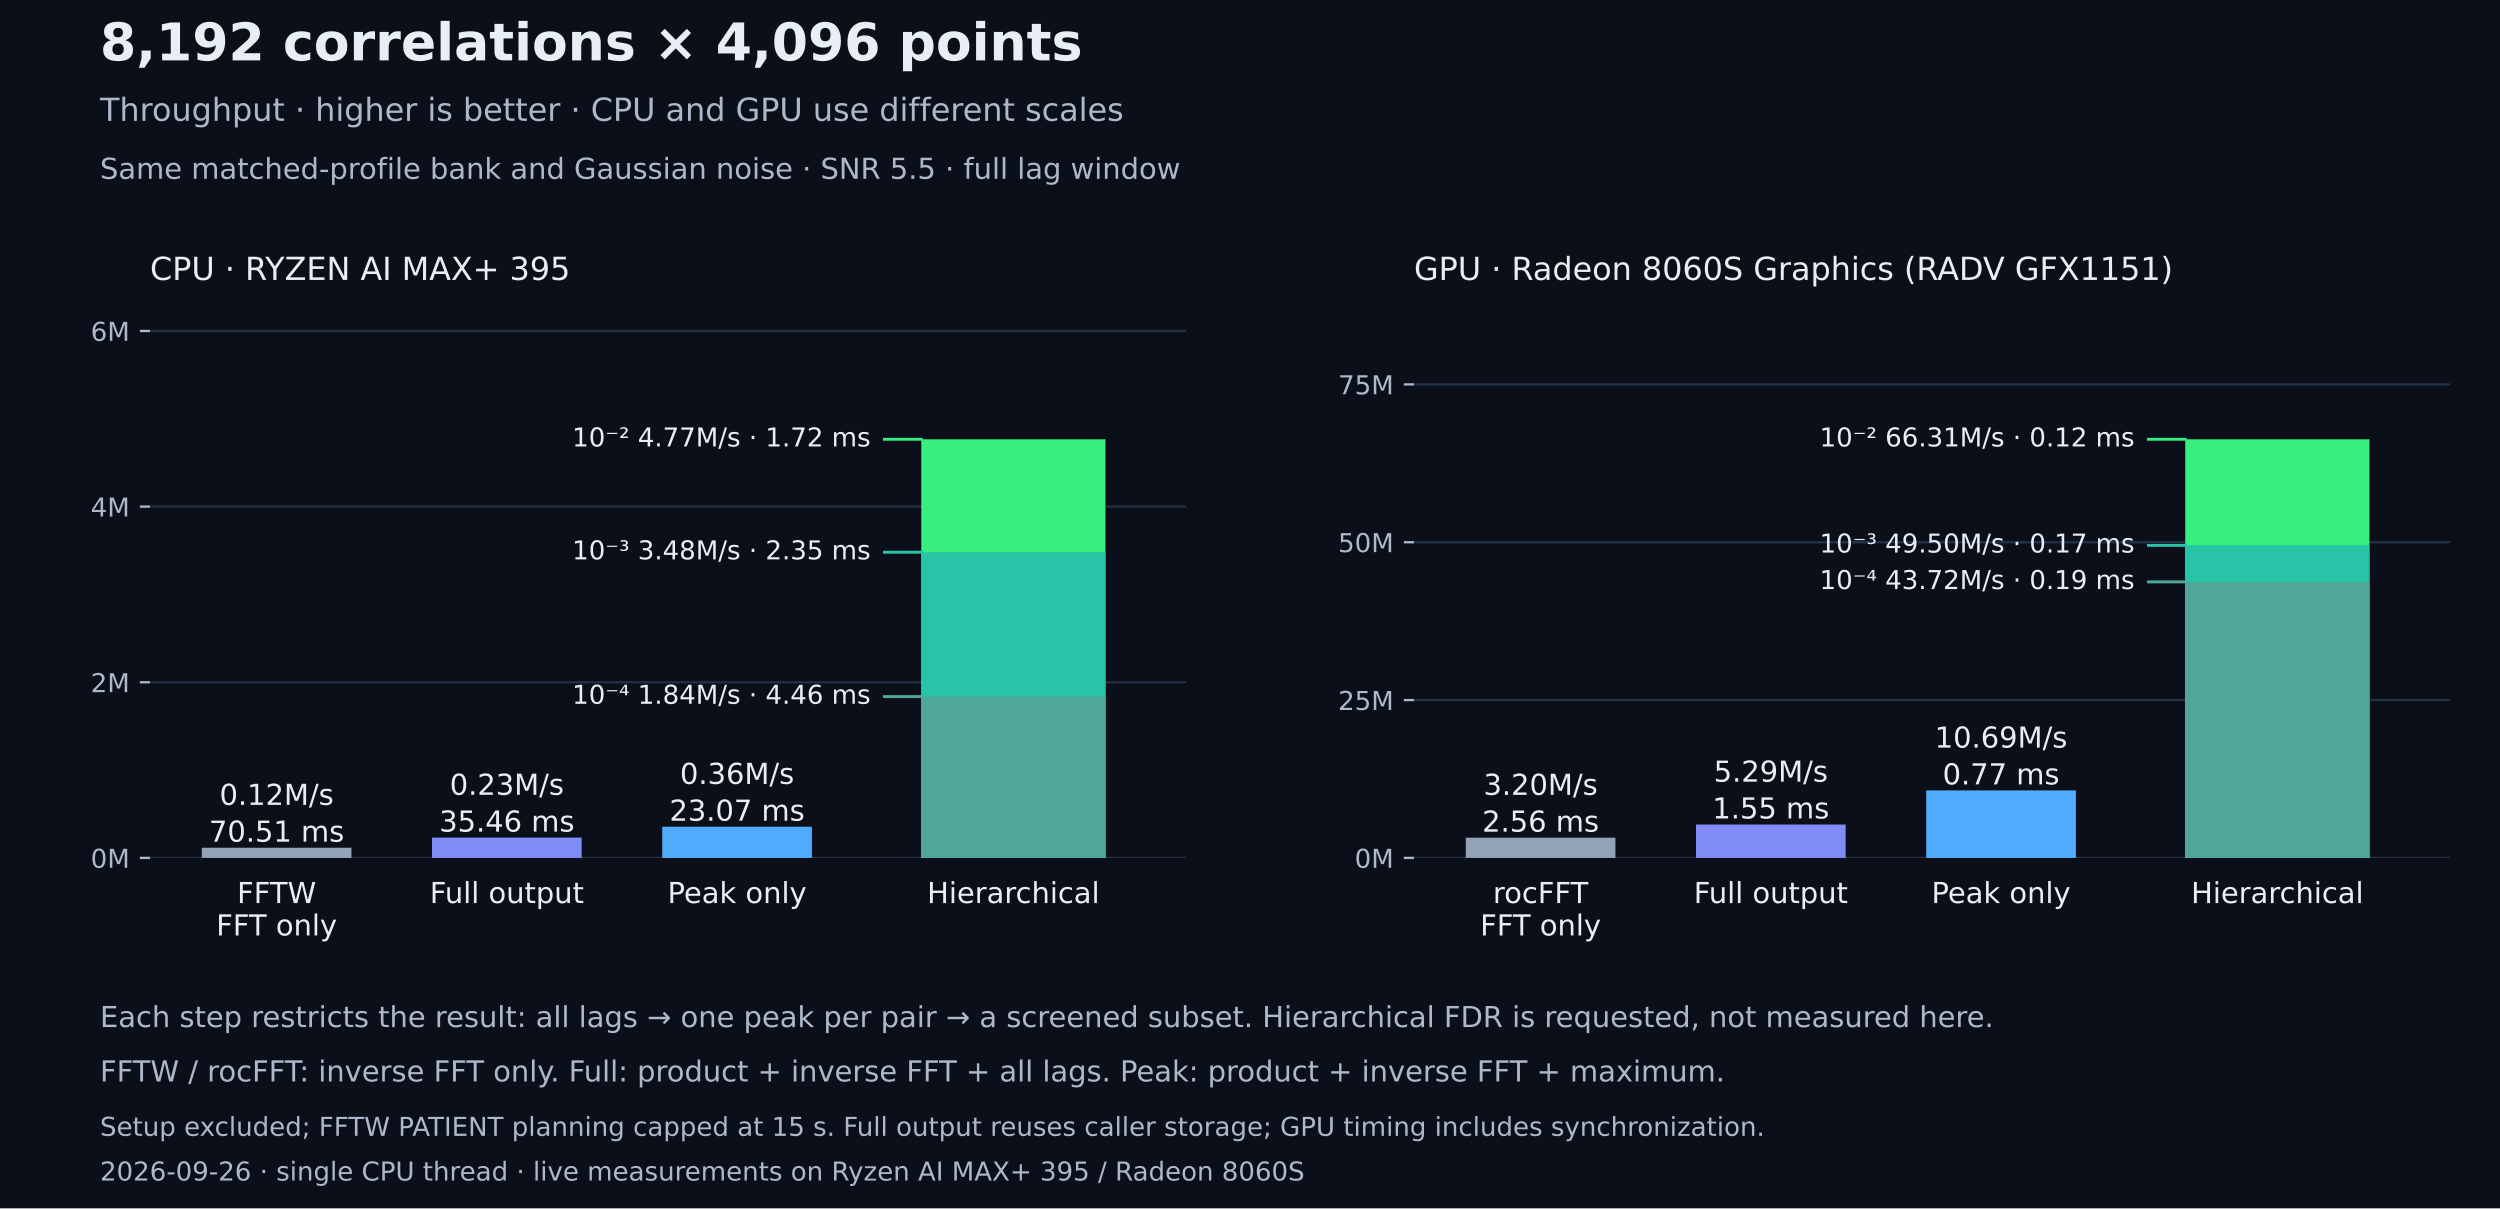
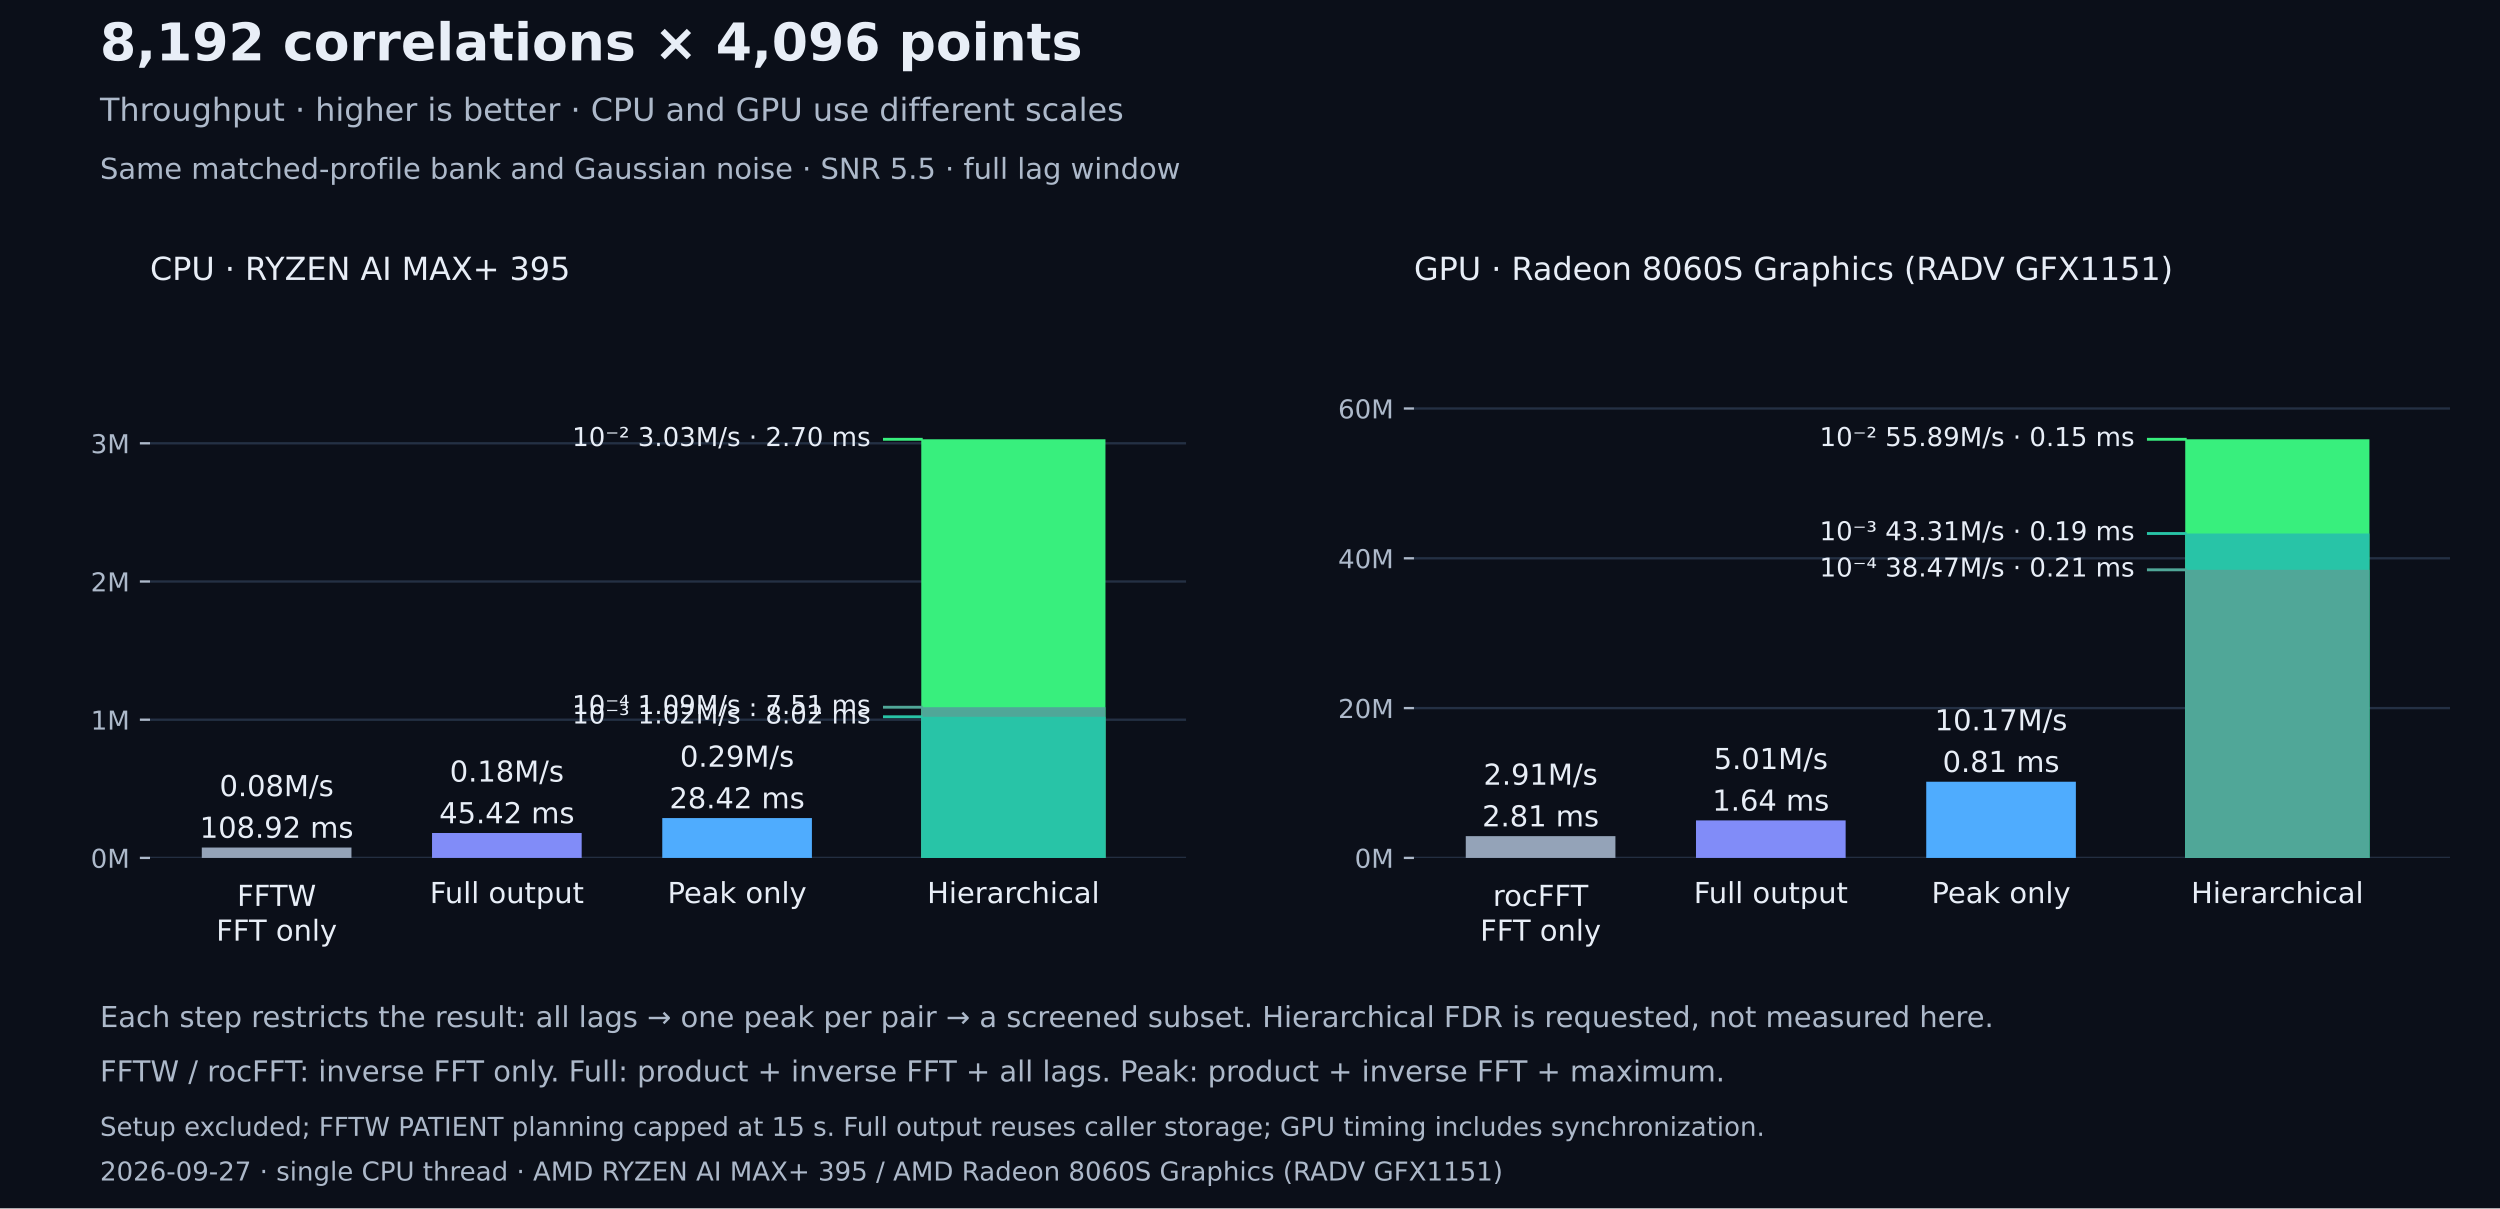
<svg xmlns="http://www.w3.org/2000/svg" xmlns:xlink="http://www.w3.org/1999/xlink" width="864pt" height="417.6pt" viewBox="0 0 864 417.6" version="1.1">
  <defs>
    <style type="text/css">*{stroke-linejoin: round; stroke-linecap: butt}</style>
  </defs>
  <g id="figure_1">
    <g id="patch_1">
      <path d="M 0 417.6 L 864 417.6 L 864 0 L 0 0 z " style="fill: #0b0f19" />
    </g>
    <g id="axes_1">
      <g id="patch_2">
        <path d="M 51.84 296.496 L 409.894 296.496 L 409.894 112.752 L 51.84 112.752 z " style="fill: #0b0f19" />
      </g>
      <g id="matplotlib.axis_1">
        <g id="xtick_1">
          <g id="line2d_1" />
          <g id="text_1">
-             <text style="font-size: 10px; font-family: 'DejaVu Sans'; fill: #e8eef7" transform="translate(81.94044 312.0944)">FFTW</text>
-             <text style="font-size: 10px; font-family: 'DejaVu Sans'; fill: #e8eef7" transform="translate(74.71857 323.2923)">FFT only</text>
+             <text style="font-size: 10px; font-family: 'DejaVu Sans'; fill: #e8eef7" transform="translate(81.94044 313.0946)">FFTW</text>
+             <text style="font-size: 10px; font-family: 'DejaVu Sans'; fill: #e8eef7" transform="translate(74.71857 325.0974)">FFT only</text>
          </g>
        </g>
        <g id="xtick_2">
          <g id="line2d_2" />
          <g id="text_2">
            <text style="font-size: 10px; font-family: 'DejaVu Sans'; text-anchor: middle; fill: #e8eef7" x="175.17" y="312.094" transform="rotate(-0 175.1697 312.0944)">Full output</text>
          </g>
        </g>
        <g id="xtick_3">
          <g id="line2d_3" />
          <g id="text_3">
            <text style="font-size: 10px; font-family: 'DejaVu Sans'; text-anchor: middle; fill: #e8eef7" x="254.737" y="312.094" transform="rotate(-0 254.7373 312.0944)">Peak only</text>
          </g>
        </g>
        <g id="xtick_4">
          <g id="line2d_4" />
          <g id="text_4">
            <text style="font-size: 10px; font-family: 'DejaVu Sans'; text-anchor: middle; fill: #e8eef7" x="350.218" y="312.094" transform="rotate(-0 350.2184 312.0944)">Hierarchical</text>
          </g>
        </g>
      </g>
      <g id="matplotlib.axis_2">
        <g id="ytick_1">
          <g id="line2d_5">
-             <path d="M 51.84 296.496 L 409.894 296.496 " clip-path="url(#paab30bd986)" style="fill: none; stroke: #243044; stroke-width: 0.8; stroke-linecap: square" />
+             <path d="M 51.84 296.496 L 409.894 296.496 " clip-path="url(#p9f4ec24fc2)" style="fill: none; stroke: #243044; stroke-width: 0.8; stroke-linecap: square" />
          </g>
          <g id="line2d_6">
            <defs>
-               <path id="mfdfbca5962" d="M 0 0 L -3.5 0 " style="stroke: #adb9ca; stroke-width: 0.8" />
+               <path id="m8b4a3a914d" d="M 0 0 L -3.5 0 " style="stroke: #adb9ca; stroke-width: 0.8" />
            </defs>
            <g>
-               <use xlink:href="#mfdfbca5962" x="51.84" y="296.496" style="fill: #adb9ca; stroke: #adb9ca; stroke-width: 0.8" />
+               <use xlink:href="#m8b4a3a914d" x="51.84" y="296.496" style="fill: #adb9ca; stroke: #adb9ca; stroke-width: 0.8" />
            </g>
          </g>
          <g id="text_5">
-             <text style="font-size: 9px; font-family: 'DejaVu Sans'; text-anchor: end; fill: #adb9ca" x="44.84" y="299.915" transform="rotate(-0 44.84 299.9153)">0M</text>
+             <text style="font-size: 9px; font-family: 'DejaVu Sans'; text-anchor: end; fill: #adb9ca" x="44.84" y="299.915" transform="rotate(-0 44.84 299.9149)">0M</text>
          </g>
        </g>
        <g id="ytick_2">
          <g id="line2d_7">
-             <path d="M 51.84 235.789 L 409.894 235.789 " clip-path="url(#paab30bd986)" style="fill: none; stroke: #243044; stroke-width: 0.8; stroke-linecap: square" />
+             <path d="M 51.84 248.733 L 409.894 248.733 " clip-path="url(#p9f4ec24fc2)" style="fill: none; stroke: #243044; stroke-width: 0.8; stroke-linecap: square" />
          </g>
          <g id="line2d_8">
            <g>
-               <use xlink:href="#mfdfbca5962" x="51.84" y="235.789" style="fill: #adb9ca; stroke: #adb9ca; stroke-width: 0.8" />
+               <use xlink:href="#m8b4a3a914d" x="51.84" y="248.733" style="fill: #adb9ca; stroke: #adb9ca; stroke-width: 0.8" />
            </g>
          </g>
          <g id="text_6">
-             <text style="font-size: 9px; font-family: 'DejaVu Sans'; text-anchor: end; fill: #adb9ca" x="44.84" y="239.209" transform="rotate(-0 44.84 239.2087)">2M</text>
+             <text style="font-size: 9px; font-family: 'DejaVu Sans'; text-anchor: end; fill: #adb9ca" x="44.84" y="252.152" transform="rotate(-0 44.84 252.1522)">1M</text>
          </g>
        </g>
        <g id="ytick_3">
          <g id="line2d_9">
-             <path d="M 51.84 175.083 L 409.894 175.083 " clip-path="url(#paab30bd986)" style="fill: none; stroke: #243044; stroke-width: 0.8; stroke-linecap: square" />
+             <path d="M 51.84 200.97 L 409.894 200.97 " clip-path="url(#p9f4ec24fc2)" style="fill: none; stroke: #243044; stroke-width: 0.8; stroke-linecap: square" />
          </g>
          <g id="line2d_10">
            <g>
-               <use xlink:href="#mfdfbca5962" x="51.84" y="175.083" style="fill: #adb9ca; stroke: #adb9ca; stroke-width: 0.8" />
+               <use xlink:href="#m8b4a3a914d" x="51.84" y="200.97" style="fill: #adb9ca; stroke: #adb9ca; stroke-width: 0.8" />
            </g>
          </g>
          <g id="text_7">
-             <text style="font-size: 9px; font-family: 'DejaVu Sans'; text-anchor: end; fill: #adb9ca" x="44.84" y="178.502" transform="rotate(-0 44.84 178.5022)">4M</text>
+             <text style="font-size: 9px; font-family: 'DejaVu Sans'; text-anchor: end; fill: #adb9ca" x="44.84" y="204.389" transform="rotate(-0 44.84 204.3894)">2M</text>
          </g>
        </g>
        <g id="ytick_4">
          <g id="line2d_11">
-             <path d="M 51.84 114.376 L 409.894 114.376 " clip-path="url(#paab30bd986)" style="fill: none; stroke: #243044; stroke-width: 0.8; stroke-linecap: square" />
+             <path d="M 51.84 153.208 L 409.894 153.208 " clip-path="url(#p9f4ec24fc2)" style="fill: none; stroke: #243044; stroke-width: 0.8; stroke-linecap: square" />
          </g>
          <g id="line2d_12">
            <g>
-               <use xlink:href="#mfdfbca5962" x="51.84" y="114.376" style="fill: #adb9ca; stroke: #adb9ca; stroke-width: 0.8" />
+               <use xlink:href="#m8b4a3a914d" x="51.84" y="153.208" style="fill: #adb9ca; stroke: #adb9ca; stroke-width: 0.8" />
            </g>
          </g>
          <g id="text_8">
-             <text style="font-size: 9px; font-family: 'DejaVu Sans'; text-anchor: end; fill: #adb9ca" x="44.84" y="117.796" transform="rotate(-0 44.84 117.7956)">6M</text>
+             <text style="font-size: 9px; font-family: 'DejaVu Sans'; text-anchor: end; fill: #adb9ca" x="44.84" y="156.627" transform="rotate(-0 44.84 156.6267)">3M</text>
          </g>
        </g>
      </g>
      <g id="patch_3">
-         <path d="M 69.743 296.496 L 121.462 296.496 L 121.462 292.969 L 69.743 292.969 z " clip-path="url(#paab30bd986)" style="fill: #94a3b8" />
+         <path d="M 69.743 296.496 L 121.462 296.496 L 121.462 292.904 L 69.743 292.904 z " clip-path="url(#p9f4ec24fc2)" style="fill: #94a3b8" />
      </g>
      <g id="text_9">
-         <text style="font-size: 10px; font-family: 'DejaVu Sans'; fill: #e8eef7" transform="translate(75.86623 278.1722)">0.12M/s</text>
-         <text style="font-size: 10px; font-family: 'DejaVu Sans'; fill: #e8eef7" transform="translate(72.22404 290.8897)">70.51 ms</text>
+         <text style="font-size: 10px; font-family: 'DejaVu Sans'; fill: #e8eef7" transform="translate(75.86623 275.1505)">0.08M/s</text>
+         <text style="font-size: 10px; font-family: 'DejaVu Sans'; fill: #e8eef7" transform="translate(69.04279 289.5435)">108.92 ms</text>
      </g>
      <g id="patch_4">
-         <path d="M 149.31 296.496 L 201.029 296.496 L 201.029 289.483 L 149.31 289.483 z " clip-path="url(#paab30bd986)" style="fill: #818cf8" />
+         <path d="M 149.31 296.496 L 201.029 296.496 L 201.029 287.882 L 149.31 287.882 z " clip-path="url(#p9f4ec24fc2)" style="fill: #818cf8" />
      </g>
      <g id="text_10">
-         <text style="font-size: 10px; font-family: 'DejaVu Sans'; fill: #e8eef7" transform="translate(155.4338 274.6863)">0.23M/s</text>
-         <text style="font-size: 10px; font-family: 'DejaVu Sans'; fill: #e8eef7" transform="translate(151.7916 287.4038)">35.46 ms</text>
+         <text style="font-size: 10px; font-family: 'DejaVu Sans'; fill: #e8eef7" transform="translate(155.4338 270.1291)">0.18M/s</text>
+         <text style="font-size: 10px; font-family: 'DejaVu Sans'; fill: #e8eef7" transform="translate(151.7916 284.5221)">45.42 ms</text>
      </g>
      <g id="patch_5">
-         <path d="M 228.878 296.496 L 280.597 296.496 L 280.597 285.718 L 228.878 285.718 z " clip-path="url(#paab30bd986)" style="fill: #4facfe" />
+         <path d="M 228.878 296.496 L 280.597 296.496 L 280.597 282.728 L 228.878 282.728 z " clip-path="url(#p9f4ec24fc2)" style="fill: #4facfe" />
      </g>
      <g id="text_11">
-         <text style="font-size: 10px; font-family: 'DejaVu Sans'; fill: #e8eef7" transform="translate(235.0014 270.9204)">0.36M/s</text>
-         <text style="font-size: 10px; font-family: 'DejaVu Sans'; fill: #e8eef7" transform="translate(231.3592 283.6379)">23.07 ms</text>
+         <text style="font-size: 10px; font-family: 'DejaVu Sans'; fill: #e8eef7" transform="translate(235.0014 264.9745)">0.29M/s</text>
+         <text style="font-size: 10px; font-family: 'DejaVu Sans'; fill: #e8eef7" transform="translate(231.3592 279.3675)">28.42 ms</text>
      </g>
      <g id="patch_6">
-         <path d="M 318.391 296.496 L 382.045 296.496 L 382.045 151.816 L 318.391 151.816 z " clip-path="url(#paab30bd986)" style="fill: #38ef7d" />
+         <path d="M 318.391 296.496 L 382.045 296.496 L 382.045 151.816 L 318.391 151.816 z " clip-path="url(#p9f4ec24fc2)" style="fill: #38ef7d" />
      </g>
      <g id="text_12">
-         <text style="font-size: 9px; font-family: 'DejaVu Sans'; text-anchor: end; fill: #e8eef7" x="300.886" y="154.299" transform="rotate(-0 300.8865 154.2991)">10⁻²  4.77M/s · 1.72 ms</text>
+         <text style="font-size: 9px; font-family: 'DejaVu Sans'; text-anchor: end; fill: #e8eef7" x="300.886" y="154.154" transform="rotate(-0 300.8865 154.1536)">10⁻²  3.03M/s · 2.70 ms</text>
      </g>
      <g id="patch_7">
-         <path d="M 318.391 296.496 L 382.045 296.496 L 382.045 190.838 L 318.391 190.838 z " clip-path="url(#paab30bd986)" style="fill: #28c4a7" />
+         <path d="M 318.391 296.496 L 382.045 296.496 L 382.045 244.418 L 318.391 244.418 z " clip-path="url(#p9f4ec24fc2)" style="fill: #50a798" />
      </g>
      <g id="text_13">
-         <text style="font-size: 9px; font-family: 'DejaVu Sans'; text-anchor: end; fill: #e8eef7" x="300.886" y="193.321" transform="rotate(-0 300.8865 193.3211)">10⁻³  3.48M/s · 2.35 ms</text>
+         <text style="font-size: 9px; font-family: 'DejaVu Sans'; text-anchor: end; fill: #e8eef7" x="300.886" y="246.756" transform="rotate(-0 300.8865 246.756)">10⁻⁴  1.09M/s · 7.51 ms</text>
      </g>
      <g id="patch_8">
-         <path d="M 318.391 296.496 L 382.045 296.496 L 382.045 240.745 L 318.391 240.745 z " clip-path="url(#paab30bd986)" style="fill: #50a798" />
+         <path d="M 318.391 296.496 L 382.045 296.496 L 382.045 247.718 L 318.391 247.718 z " clip-path="url(#p9f4ec24fc2)" style="fill: #28c4a7" />
      </g>
      <g id="text_14">
-         <text style="font-size: 9px; font-family: 'DejaVu Sans'; text-anchor: end; fill: #e8eef7" x="300.886" y="243.229" transform="rotate(-0 300.8865 243.2286)">10⁻⁴  1.84M/s · 4.46 ms</text>
+         <text style="font-size: 9px; font-family: 'DejaVu Sans'; text-anchor: end; fill: #e8eef7" x="300.886" y="250.056" transform="rotate(-0 300.8865 250.0562)">10⁻³  1.02M/s · 8.02 ms</text>
      </g>
      <g id="text_15">
        <text style="font-size: 11px; font-family: 'DejaVu Sans'; text-anchor: start; fill: #e8eef7" x="51.84" y="96.752" transform="rotate(-0 51.84 96.752)">CPU  ·  RYZEN AI MAX+ 395</text>
      </g>
      <g id="line2d_13">
-         <path d="M 305.661 151.816 L 318.391 151.816 " clip-path="url(#paab30bd986)" style="fill: none; stroke: #38ef7d; stroke-linecap: square" />
+         <path d="M 305.661 151.816 L 318.391 151.816 " clip-path="url(#p9f4ec24fc2)" style="fill: none; stroke: #38ef7d; stroke-linecap: square" />
      </g>
      <g id="line2d_14">
-         <path d="M 305.661 190.838 L 318.391 190.838 " clip-path="url(#paab30bd986)" style="fill: none; stroke: #28c4a7; stroke-linecap: square" />
+         <path d="M 305.661 244.418 L 318.391 244.418 " clip-path="url(#p9f4ec24fc2)" style="fill: none; stroke: #50a798; stroke-linecap: square" />
      </g>
      <g id="line2d_15">
-         <path d="M 305.661 240.745 L 318.391 240.745 " clip-path="url(#paab30bd986)" style="fill: none; stroke: #50a798; stroke-linecap: square" />
+         <path d="M 305.661 247.718 L 318.391 247.718 " clip-path="url(#p9f4ec24fc2)" style="fill: none; stroke: #28c4a7; stroke-linecap: square" />
      </g>
    </g>
    <g id="axes_2">
      <g id="patch_9">
        <path d="M 488.666 296.496 L 846.72 296.496 L 846.72 112.752 L 488.666 112.752 z " style="fill: #0b0f19" />
      </g>
      <g id="matplotlib.axis_3">
        <g id="xtick_5">
          <g id="line2d_16" />
          <g id="text_16">
-             <text style="font-size: 10px; font-family: 'DejaVu Sans'; fill: #e8eef7" transform="translate(515.9586 312.0944)">rocFFT</text>
-             <text style="font-size: 10px; font-family: 'DejaVu Sans'; fill: #e8eef7" transform="translate(511.5445 323.2923)">FFT only</text>
+             <text style="font-size: 10px; font-family: 'DejaVu Sans'; fill: #e8eef7" transform="translate(515.9562 313.0946)">rocFFT</text>
+             <text style="font-size: 10px; font-family: 'DejaVu Sans'; fill: #e8eef7" transform="translate(511.5445 325.0974)">FFT only</text>
          </g>
        </g>
        <g id="xtick_6">
          <g id="line2d_17" />
          <g id="text_17">
            <text style="font-size: 10px; font-family: 'DejaVu Sans'; text-anchor: middle; fill: #e8eef7" x="611.996" y="312.094" transform="rotate(-0 611.9957 312.0944)">Full output</text>
          </g>
        </g>
        <g id="xtick_7">
          <g id="line2d_18" />
          <g id="text_18">
            <text style="font-size: 10px; font-family: 'DejaVu Sans'; text-anchor: middle; fill: #e8eef7" x="691.563" y="312.094" transform="rotate(-0 691.5632 312.0944)">Peak only</text>
          </g>
        </g>
        <g id="xtick_8">
          <g id="line2d_19" />
          <g id="text_19">
            <text style="font-size: 10px; font-family: 'DejaVu Sans'; text-anchor: middle; fill: #e8eef7" x="787.044" y="312.094" transform="rotate(-0 787.0443 312.0944)">Hierarchical</text>
          </g>
        </g>
      </g>
      <g id="matplotlib.axis_4">
        <g id="ytick_5">
          <g id="line2d_20">
-             <path d="M 488.666 296.496 L 846.72 296.496 " clip-path="url(#pd63648f34d)" style="fill: none; stroke: #243044; stroke-width: 0.8; stroke-linecap: square" />
+             <path d="M 488.666 296.496 L 846.72 296.496 " clip-path="url(#p1ff27635e2)" style="fill: none; stroke: #243044; stroke-width: 0.8; stroke-linecap: square" />
          </g>
          <g id="line2d_21">
            <g>
-               <use xlink:href="#mfdfbca5962" x="488.666" y="296.496" style="fill: #adb9ca; stroke: #adb9ca; stroke-width: 0.8" />
+               <use xlink:href="#m8b4a3a914d" x="488.666" y="296.496" style="fill: #adb9ca; stroke: #adb9ca; stroke-width: 0.8" />
            </g>
          </g>
          <g id="text_20">
-             <text style="font-size: 9px; font-family: 'DejaVu Sans'; text-anchor: end; fill: #adb9ca" x="481.666" y="299.915" transform="rotate(-0 481.6659 299.9153)">0M</text>
+             <text style="font-size: 9px; font-family: 'DejaVu Sans'; text-anchor: end; fill: #adb9ca" x="481.666" y="299.915" transform="rotate(-0 481.6659 299.9149)">0M</text>
          </g>
        </g>
        <g id="ytick_6">
          <g id="line2d_22">
-             <path d="M 488.666 241.946 L 846.72 241.946 " clip-path="url(#pd63648f34d)" style="fill: none; stroke: #243044; stroke-width: 0.8; stroke-linecap: square" />
+             <path d="M 488.666 244.723 L 846.72 244.723 " clip-path="url(#p1ff27635e2)" style="fill: none; stroke: #243044; stroke-width: 0.8; stroke-linecap: square" />
          </g>
          <g id="line2d_23">
            <g>
-               <use xlink:href="#mfdfbca5962" x="488.666" y="241.946" style="fill: #adb9ca; stroke: #adb9ca; stroke-width: 0.8" />
+               <use xlink:href="#m8b4a3a914d" x="488.666" y="244.723" style="fill: #adb9ca; stroke: #adb9ca; stroke-width: 0.8" />
            </g>
          </g>
          <g id="text_21">
-             <text style="font-size: 9px; font-family: 'DejaVu Sans'; text-anchor: end; fill: #adb9ca" x="481.666" y="245.365" transform="rotate(-0 481.6659 245.3651)">25M</text>
+             <text style="font-size: 9px; font-family: 'DejaVu Sans'; text-anchor: end; fill: #adb9ca" x="481.666" y="248.142" transform="rotate(-0 481.6659 248.1416)">20M</text>
          </g>
        </g>
        <g id="ytick_7">
          <g id="line2d_24">
-             <path d="M 488.666 187.396 L 846.72 187.396 " clip-path="url(#pd63648f34d)" style="fill: none; stroke: #243044; stroke-width: 0.8; stroke-linecap: square" />
+             <path d="M 488.666 192.949 L 846.72 192.949 " clip-path="url(#p1ff27635e2)" style="fill: none; stroke: #243044; stroke-width: 0.8; stroke-linecap: square" />
          </g>
          <g id="line2d_25">
            <g>
-               <use xlink:href="#mfdfbca5962" x="488.666" y="187.396" style="fill: #adb9ca; stroke: #adb9ca; stroke-width: 0.8" />
+               <use xlink:href="#m8b4a3a914d" x="488.666" y="192.949" style="fill: #adb9ca; stroke: #adb9ca; stroke-width: 0.8" />
            </g>
          </g>
          <g id="text_22">
-             <text style="font-size: 9px; font-family: 'DejaVu Sans'; text-anchor: end; fill: #adb9ca" x="481.666" y="190.815" transform="rotate(-0 481.6659 190.8149)">50M</text>
+             <text style="font-size: 9px; font-family: 'DejaVu Sans'; text-anchor: end; fill: #adb9ca" x="481.666" y="196.368" transform="rotate(-0 481.6659 196.3682)">40M</text>
          </g>
        </g>
        <g id="ytick_8">
          <g id="line2d_26">
-             <path d="M 488.666 132.845 L 846.72 132.845 " clip-path="url(#pd63648f34d)" style="fill: none; stroke: #243044; stroke-width: 0.8; stroke-linecap: square" />
+             <path d="M 488.666 141.176 L 846.72 141.176 " clip-path="url(#p1ff27635e2)" style="fill: none; stroke: #243044; stroke-width: 0.8; stroke-linecap: square" />
          </g>
          <g id="line2d_27">
            <g>
-               <use xlink:href="#mfdfbca5962" x="488.666" y="132.845" style="fill: #adb9ca; stroke: #adb9ca; stroke-width: 0.8" />
+               <use xlink:href="#m8b4a3a914d" x="488.666" y="141.176" style="fill: #adb9ca; stroke: #adb9ca; stroke-width: 0.8" />
            </g>
          </g>
          <g id="text_23">
-             <text style="font-size: 9px; font-family: 'DejaVu Sans'; text-anchor: end; fill: #adb9ca" x="481.666" y="136.265" transform="rotate(-0 481.6659 136.2648)">75M</text>
+             <text style="font-size: 9px; font-family: 'DejaVu Sans'; text-anchor: end; fill: #adb9ca" x="481.666" y="144.595" transform="rotate(-0 481.6659 144.5948)">60M</text>
          </g>
        </g>
      </g>
      <g id="patch_10">
-         <path d="M 506.569 296.496 L 558.288 296.496 L 558.288 289.503 L 506.569 289.503 z " clip-path="url(#pd63648f34d)" style="fill: #94a3b8" />
+         <path d="M 506.569 296.496 L 558.288 296.496 L 558.288 288.959 L 506.569 288.959 z " clip-path="url(#p1ff27635e2)" style="fill: #94a3b8" />
      </g>
      <g id="text_24">
-         <text style="font-size: 10px; font-family: 'DejaVu Sans'; fill: #e8eef7" transform="translate(512.6922 274.7061)">3.20M/s</text>
-         <text style="font-size: 10px; font-family: 'DejaVu Sans'; fill: #e8eef7" transform="translate(512.2312 287.4236)">2.56 ms</text>
+         <text style="font-size: 10px; font-family: 'DejaVu Sans'; fill: #e8eef7" transform="translate(512.6922 271.2061)">2.91M/s</text>
+         <text style="font-size: 10px; font-family: 'DejaVu Sans'; fill: #e8eef7" transform="translate(512.2312 285.5991)">2.81 ms</text>
      </g>
      <g id="patch_11">
-         <path d="M 586.136 296.496 L 637.855 296.496 L 637.855 284.949 L 586.136 284.949 z " clip-path="url(#pd63648f34d)" style="fill: #818cf8" />
+         <path d="M 586.136 296.496 L 637.855 296.496 L 637.855 283.53 L 586.136 283.53 z " clip-path="url(#p1ff27635e2)" style="fill: #818cf8" />
      </g>
      <g id="text_25">
-         <text style="font-size: 10px; font-family: 'DejaVu Sans'; fill: #e8eef7" transform="translate(592.2597 270.1517)">5.29M/s</text>
-         <text style="font-size: 10px; font-family: 'DejaVu Sans'; fill: #e8eef7" transform="translate(591.7988 282.8692)">1.55 ms</text>
+         <text style="font-size: 10px; font-family: 'DejaVu Sans'; fill: #e8eef7" transform="translate(592.2597 265.7764)">5.01M/s</text>
+         <text style="font-size: 10px; font-family: 'DejaVu Sans'; fill: #e8eef7" transform="translate(591.7988 280.1694)">1.64 ms</text>
      </g>
      <g id="patch_12">
-         <path d="M 665.704 296.496 L 717.423 296.496 L 717.423 273.172 L 665.704 273.172 z " clip-path="url(#pd63648f34d)" style="fill: #4facfe" />
+         <path d="M 665.704 296.496 L 717.423 296.496 L 717.423 270.163 L 665.704 270.163 z " clip-path="url(#p1ff27635e2)" style="fill: #4facfe" />
      </g>
      <g id="text_26">
-         <text style="font-size: 10px; font-family: 'DejaVu Sans'; fill: #e8eef7" transform="translate(668.6461 258.3746)">10.69M/s</text>
-         <text style="font-size: 10px; font-family: 'DejaVu Sans'; fill: #e8eef7" transform="translate(671.3664 271.0921)">0.77 ms</text>
+         <text style="font-size: 10px; font-family: 'DejaVu Sans'; fill: #e8eef7" transform="translate(668.6461 252.41)">10.17M/s</text>
+         <text style="font-size: 10px; font-family: 'DejaVu Sans'; fill: #e8eef7" transform="translate(671.3664 266.803)">0.81 ms</text>
      </g>
      <g id="patch_13">
-         <path d="M 755.217 296.496 L 818.871 296.496 L 818.871 151.816 L 755.217 151.816 z " clip-path="url(#pd63648f34d)" style="fill: #38ef7d" />
+         <path d="M 755.217 296.496 L 818.871 296.496 L 818.871 151.816 L 755.217 151.816 z " clip-path="url(#p1ff27635e2)" style="fill: #38ef7d" />
      </g>
      <g id="text_27">
-         <text style="font-size: 9px; font-family: 'DejaVu Sans'; text-anchor: end; fill: #e8eef7" x="737.712" y="154.299" transform="rotate(-0 737.7124 154.2991)">10⁻²  66.31M/s · 0.12 ms</text>
+         <text style="font-size: 9px; font-family: 'DejaVu Sans'; text-anchor: end; fill: #e8eef7" x="737.712" y="154.154" transform="rotate(-0 737.7124 154.1536)">10⁻²  55.89M/s · 0.15 ms</text>
      </g>
      <g id="patch_14">
-         <path d="M 755.217 296.496 L 818.871 296.496 L 818.871 188.479 L 755.217 188.479 z " clip-path="url(#pd63648f34d)" style="fill: #28c4a7" />
+         <path d="M 755.217 296.496 L 818.871 296.496 L 818.871 184.385 L 755.217 184.385 z " clip-path="url(#p1ff27635e2)" style="fill: #28c4a7" />
      </g>
      <g id="text_28">
-         <text style="font-size: 9px; font-family: 'DejaVu Sans'; text-anchor: end; fill: #e8eef7" x="737.712" y="190.962" transform="rotate(-0 737.7124 190.9622)">10⁻³  49.50M/s · 0.17 ms</text>
+         <text style="font-size: 9px; font-family: 'DejaVu Sans'; text-anchor: end; fill: #e8eef7" x="737.712" y="186.723" transform="rotate(-0 737.7124 186.7229)">10⁻³  43.31M/s · 0.19 ms</text>
      </g>
      <g id="patch_15">
-         <path d="M 755.217 296.496 L 818.871 296.496 L 818.871 201.096 L 755.217 201.096 z " clip-path="url(#pd63648f34d)" style="fill: #50a798" />
+         <path d="M 755.217 296.496 L 818.871 296.496 L 818.871 196.92 L 755.217 196.92 z " clip-path="url(#p1ff27635e2)" style="fill: #50a798" />
      </g>
      <g id="text_29">
-         <text style="font-size: 9px; font-family: 'DejaVu Sans'; text-anchor: end; fill: #e8eef7" x="737.712" y="203.579" transform="rotate(-0 737.7124 203.5791)">10⁻⁴  43.72M/s · 0.19 ms</text>
+         <text style="font-size: 9px; font-family: 'DejaVu Sans'; text-anchor: end; fill: #e8eef7" x="737.712" y="199.258" transform="rotate(-0 737.7124 199.2582)">10⁻⁴  38.47M/s · 0.21 ms</text>
      </g>
      <g id="text_30">
        <text style="font-size: 11px; font-family: 'DejaVu Sans'; text-anchor: start; fill: #e8eef7" x="488.666" y="96.752" transform="rotate(-0 488.6659 96.752)">GPU  ·  Radeon 8060S Graphics (RADV GFX1151)</text>
      </g>
      <g id="line2d_28">
-         <path d="M 742.486 151.816 L 755.217 151.816 " clip-path="url(#pd63648f34d)" style="fill: none; stroke: #38ef7d; stroke-linecap: square" />
+         <path d="M 742.486 151.816 L 755.217 151.816 " clip-path="url(#p1ff27635e2)" style="fill: none; stroke: #38ef7d; stroke-linecap: square" />
      </g>
      <g id="line2d_29">
-         <path d="M 742.486 188.479 L 755.217 188.479 " clip-path="url(#pd63648f34d)" style="fill: none; stroke: #28c4a7; stroke-linecap: square" />
+         <path d="M 742.486 184.385 L 755.217 184.385 " clip-path="url(#p1ff27635e2)" style="fill: none; stroke: #28c4a7; stroke-linecap: square" />
      </g>
      <g id="line2d_30">
-         <path d="M 742.486 201.096 L 755.217 201.096 " clip-path="url(#pd63648f34d)" style="fill: none; stroke: #50a798; stroke-linecap: square" />
+         <path d="M 742.486 196.92 L 755.217 196.92 " clip-path="url(#p1ff27635e2)" style="fill: none; stroke: #50a798; stroke-linecap: square" />
      </g>
    </g>
    <g id="text_31">
      <text style="font-weight: 700; font-size: 18px; font-family: 'DejaVu Sans'; text-anchor: start; fill: #e8eef7" x="34.56" y="20.88" transform="rotate(-0 34.56 20.88)">8,192 correlations × 4,096 points</text>
    </g>
    <g id="text_32">
      <text style="font-size: 11px; font-family: 'DejaVu Sans'; text-anchor: start; fill: #adb9ca" x="34.56" y="41.76" transform="rotate(-0 34.56 41.76)">Throughput · higher is better · CPU and GPU use different scales</text>
    </g>
    <g id="text_33">
      <text style="font-size: 10px; font-family: 'DejaVu Sans'; text-anchor: start; fill: #adb9ca" x="34.56" y="61.805" transform="rotate(-0 34.56 61.8048)">Same matched-profile bank and Gaussian noise · SNR 5.5 · full lag window</text>
    </g>
    <g id="text_34">
      <text style="font-size: 10px; font-family: 'DejaVu Sans'; text-anchor: start; fill: #adb9ca" x="34.56" y="354.96" transform="rotate(-0 34.56 354.96)">Each step restricts the result: all lags → one peak per pair → a screened subset. Hierarchical FDR is requested, not measured here.</text>
    </g>
    <g id="text_35">
      <text style="font-size: 10px; font-family: 'DejaVu Sans'; text-anchor: start; fill: #adb9ca" x="34.56" y="373.752" transform="rotate(-0 34.56 373.752)">FFTW / rocFFT: inverse FFT only. Full: product + inverse FFT + all lags. Peak: product + inverse FFT + maximum.</text>
    </g>
    <g id="text_36">
      <text style="font-size: 9px; font-family: 'DejaVu Sans'; text-anchor: start; fill: #adb9ca" x="34.56" y="392.544" transform="rotate(-0 34.56 392.544)">Setup excluded; FFTW PATIENT planning capped at 15 s. Full output reuses caller storage; GPU timing includes synchronization.</text>
    </g>
    <g id="text_37">
-       <text style="font-size: 9px; font-family: 'DejaVu Sans'; text-anchor: start; fill: #adb9ca" x="34.56" y="407.995" transform="rotate(-0 34.56 407.9952)">2026-09-26 · single CPU thread · live measurements on Ryzen AI MAX+ 395 / Radeon 8060S</text>
+       <text style="font-size: 9px; font-family: 'DejaVu Sans'; text-anchor: start; fill: #adb9ca" x="34.56" y="407.995" transform="rotate(-0 34.56 407.9952)">2026-09-27 · single CPU thread · AMD RYZEN AI MAX+ 395 / AMD Radeon 8060S Graphics (RADV GFX1151)</text>
    </g>
  </g>
  <defs>
-     <clipPath id="paab30bd986">
+     <clipPath id="p9f4ec24fc2">
      <rect x="51.84" y="112.752" width="358.054" height="183.744" />
    </clipPath>
-     <clipPath id="pd63648f34d">
+     <clipPath id="p1ff27635e2">
      <rect x="488.666" y="112.752" width="358.054" height="183.744" />
    </clipPath>
  </defs>
</svg>
